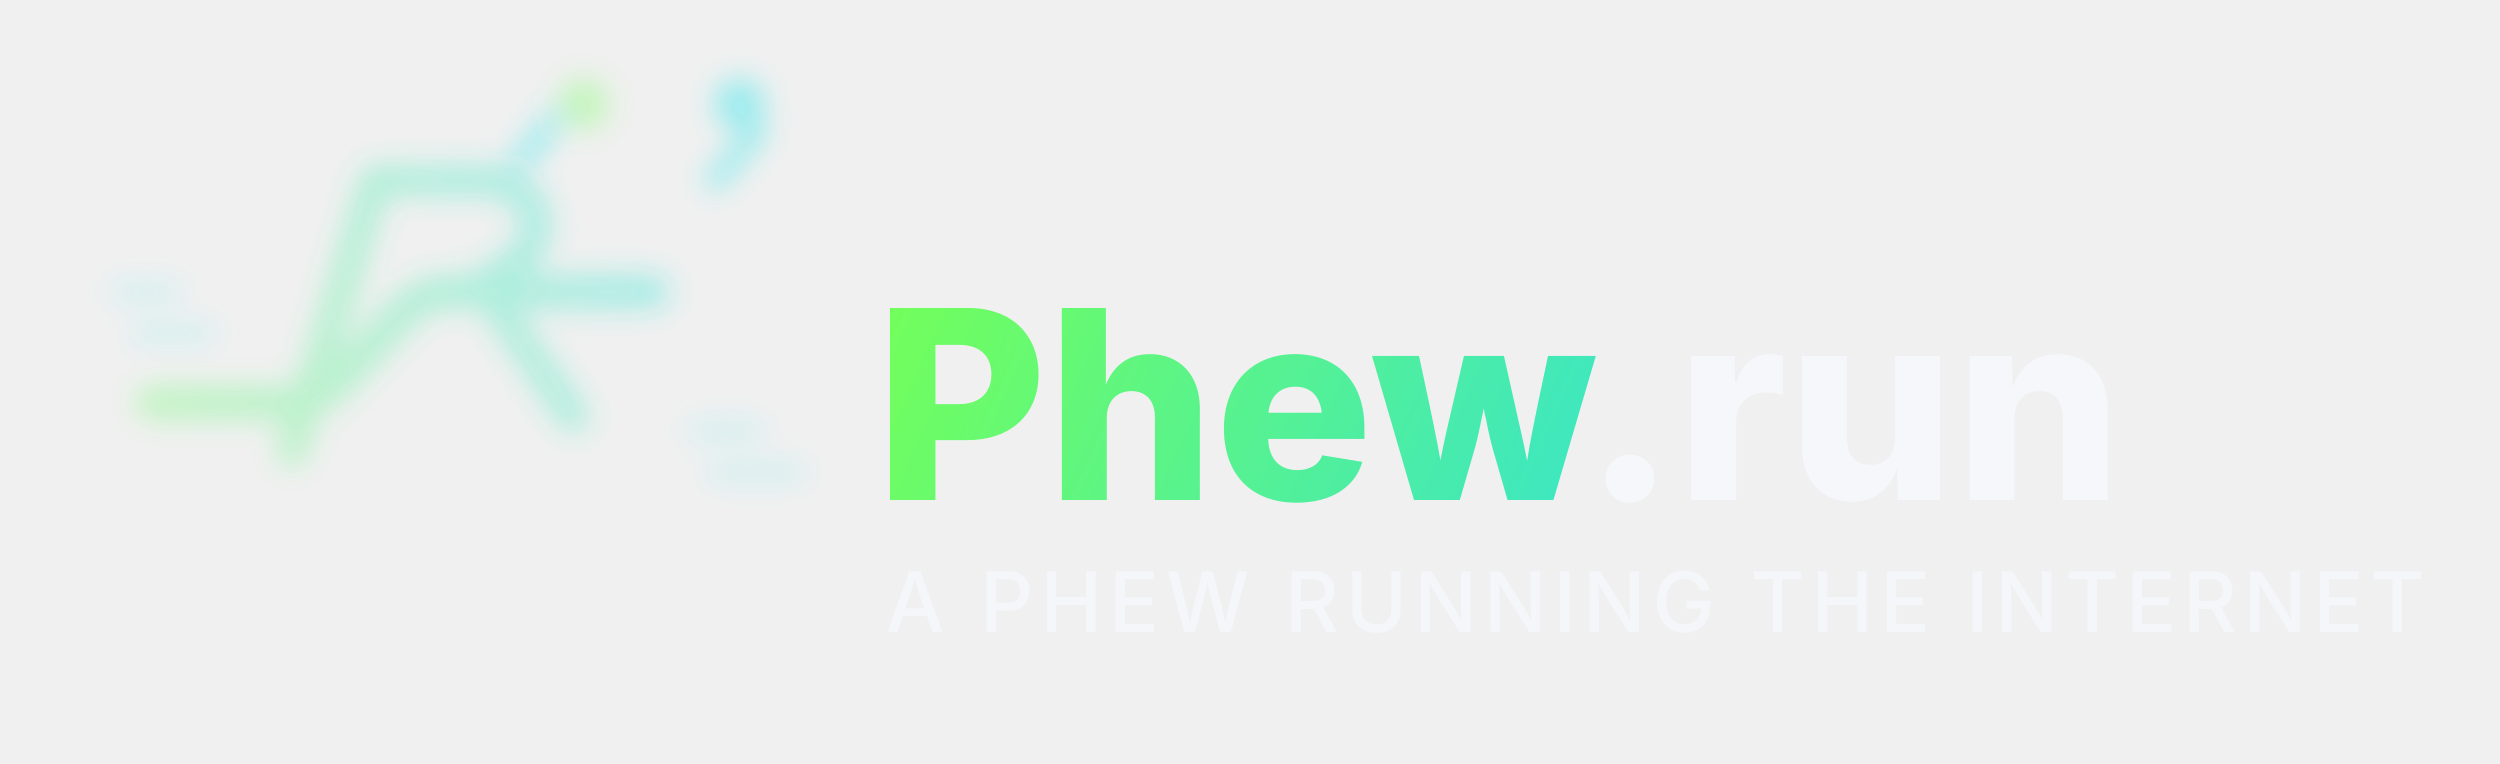
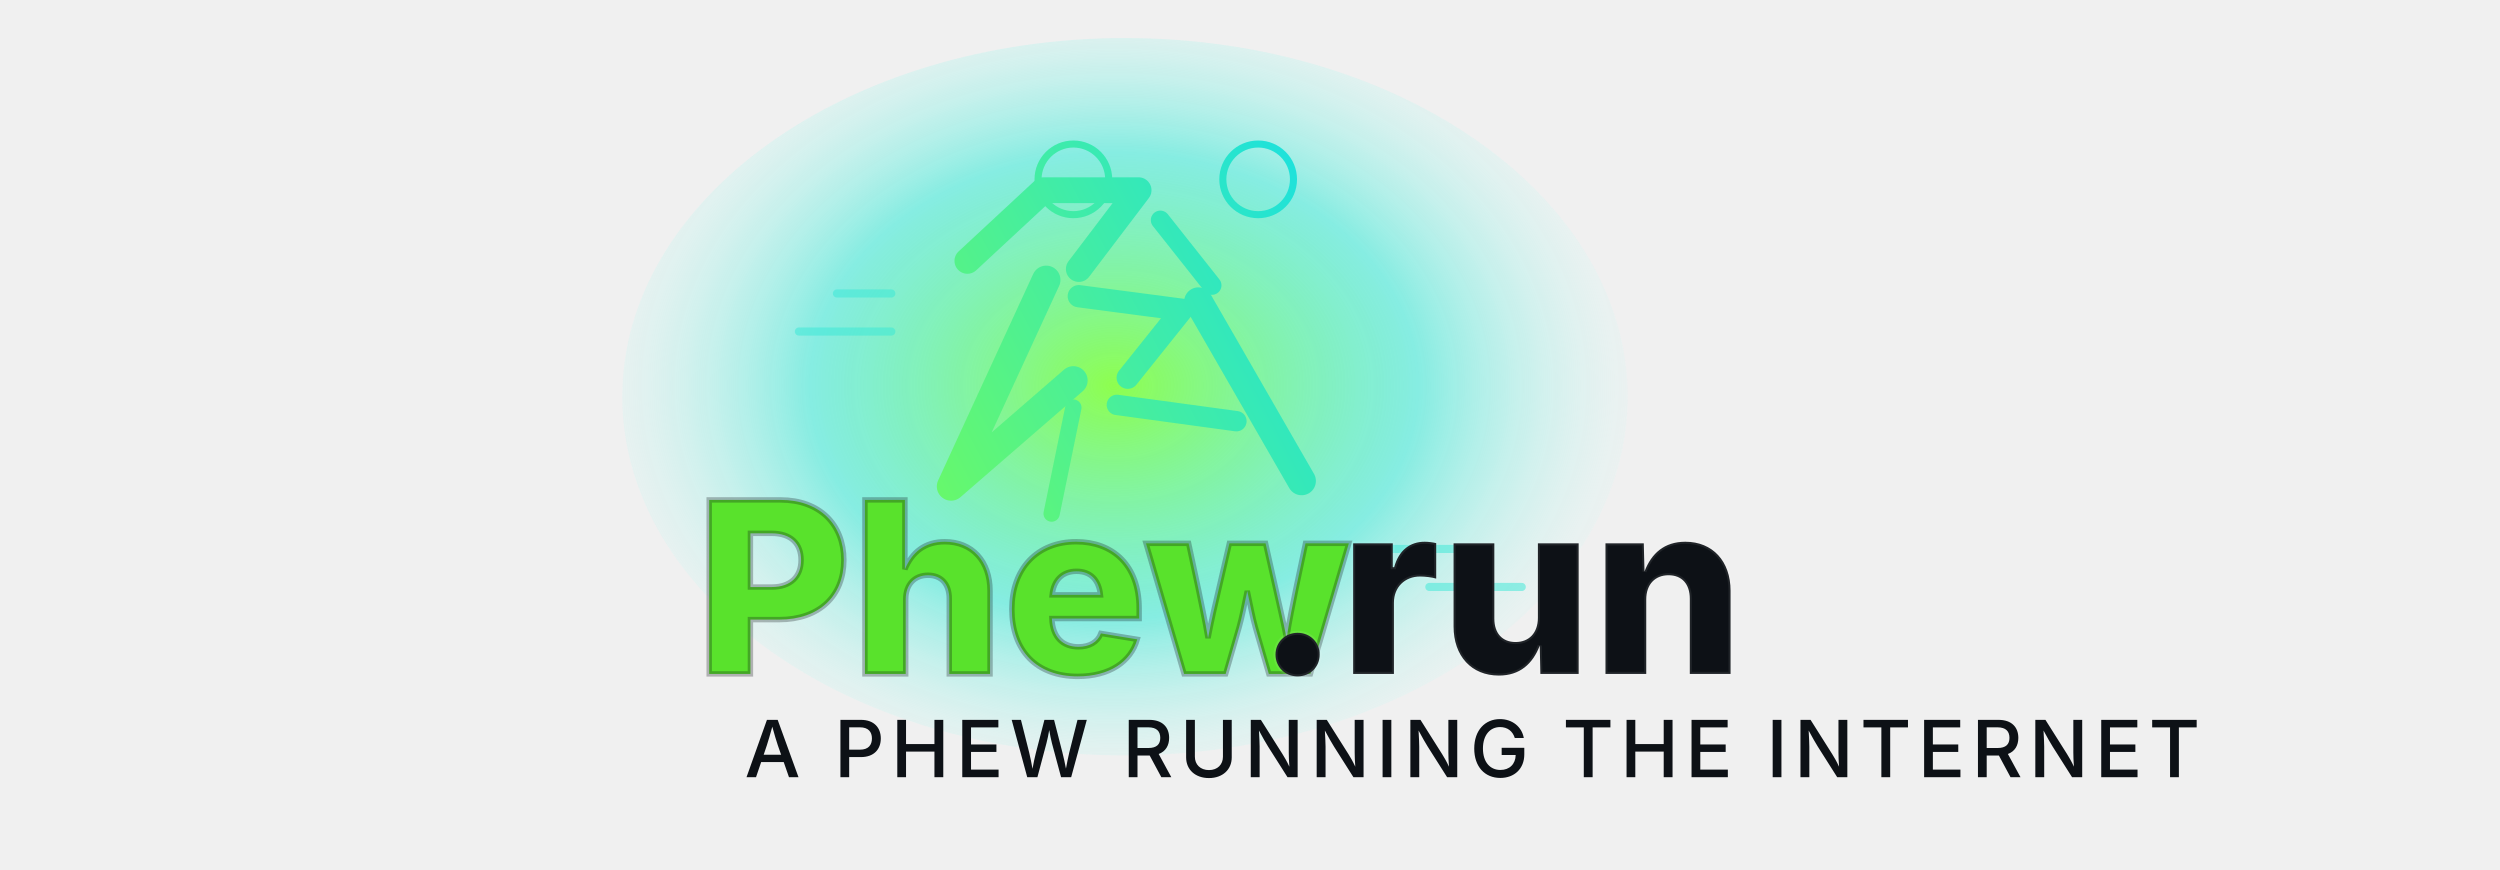
- <svg xmlns="http://www.w3.org/2000/svg" viewBox="0 0 720 220" fill="none">
+ <svg xmlns="http://www.w3.org/2000/svg" viewBox="0 0 920 320" fill="none">
  <defs>
-     <linearGradient id="brandStroke" x1="32" y1="150" x2="230" y2="36" gradientUnits="userSpaceOnUse">
-       <stop stop-color="#7BFF5C" />
-       <stop offset="1" stop-color="#08DBFF" />
+     <radialGradient id="heroGlow" cx="0" cy="0" r="1" gradientUnits="userSpaceOnUse" gradientTransform="translate(410 142) rotate(90) scale(165 215)">
+       <stop offset="0" stop-color="#89FF46" stop-opacity=".95" />
+       <stop offset=".52" stop-color="#39EAD7" stop-opacity=".58" />
+       <stop offset="1" stop-color="#FFFFFF" stop-opacity="0" />
+     </radialGradient>
+     <linearGradient id="runnerStroke" x1="290" y1="190" x2="520" y2="68" gradientUnits="userSpaceOnUse">
+       <stop stop-color="#7DFF4A" />
+       <stop offset="1" stop-color="#10DDF1" />
    </linearGradient>
-     <linearGradient id="brandText" x1="250" y1="86" x2="470" y2="186" gradientUnits="userSpaceOnUse">
-       <stop stop-color="#74FF58" />
-       <stop offset="1" stop-color="#35E3D1" />
-     </linearGradient>
-     <filter id="glow" x="-30%" y="-30%" width="160%" height="160%">
-       <feGaussianBlur stdDeviation="4" result="blur" />
-       <feColorMatrix in="blur" type="matrix" values="1 0 0 0 0                 0 1 0 0 0                 0 0 1 0 0                 0 0 0 .35 0" />
-     </filter>
  </defs>
-   <g filter="url(#glow)">
-     <path d="M44 116h36c8 0 14-2 19-8l17-18c4-4 8-6 14-6h58" stroke="url(#brandStroke)" stroke-width="10" stroke-linecap="round" />
-     <path d="M84 130L108 52h31c16 0 20 16 10 23l-10 7 26 38" stroke="url(#brandStroke)" stroke-width="9" stroke-linecap="round" stroke-linejoin="round" />
-     <path d="M150 46l12-14m44 20l12-14" stroke="#10E4EA" stroke-width="6" stroke-linecap="round" />
-     <circle cx="168" cy="30" r="7.5" fill="#77FF63" />
-     <circle cx="213" cy="30" r="7.5" fill="#10E4EA" />
-     <path d="M34 84h16m-10 12h20m140 28h18m-12 12h24" stroke="rgba(16,228,234,0.5)" stroke-width="4" stroke-linecap="round" />
+   <rect width="920" height="320" fill="transparent" />
+   <ellipse cx="414" cy="146" rx="185" ry="132" fill="url(#heroGlow)" />
+   <g opacity=".5" stroke="#35E8D6" stroke-width="3" stroke-linecap="round">
+     <path d="M308 108h20" />
+     <path d="M294 122h34" />
+     <path d="M512 202h28" />
+     <path d="M526 216h34" />
  </g>
-   <text x="252" y="144" font-family="Inter,Arial,sans-serif" font-weight="800" font-size="76" fill="url(#brandText)">Phew</text>
-   <text x="456" y="144" font-family="Inter,Arial,sans-serif" font-weight="800" font-size="76" fill="#F5F7FB">.run</text>
-   <text x="255" y="182" font-family="Inter,Arial,sans-serif" font-weight="500" font-size="24" fill="rgba(245,247,251,0.86)" letter-spacing=".08em">
+   <g stroke="url(#runnerStroke)" stroke-linecap="round" stroke-linejoin="round">
+     <circle cx="395" cy="66" r="13" fill="none" stroke-width="2.6" />
+     <circle cx="463" cy="66" r="13" fill="none" stroke-width="2.6" />
+     <path d="M356 96l28-26h35l-22 29" stroke-width="9.5" />
+     <path d="M385 103l-35 76 45-39" stroke-width="10.5" />
+     <path d="M397 109l38 5-20 25" stroke-width="8.2" />
+     <path d="M427 81l19 24" stroke-width="7" />
+     <path d="M441 111l38 66" stroke-width="10.5" />
+     <path d="M411 149l44 6" stroke-width="7.5" />
+     <path d="M395 150l-8 39" stroke-width="6" />
+   </g>
+   <text x="256" y="248" font-family="Inter,Segoe UI,Arial,sans-serif" font-size="88" font-weight="800" fill="#59E22C" stroke="#0B1012" stroke-opacity=".28" stroke-width="2">
+     Phew
+   </text>
+   <text x="462" y="248" font-family="Inter,Segoe UI,Arial,sans-serif" font-size="88" font-weight="800" fill="#0D1116" stroke="#FFFFFF" stroke-opacity=".08" stroke-width="1.5">
+     .run
+   </text>
+   <text x="274" y="286" font-family="Inter,Segoe UI,Arial,sans-serif" font-size="29" font-weight="500" letter-spacing="0.08em" fill="#0D1116">
    A PHEW RUNNING THE INTERNET
  </text>
</svg>
